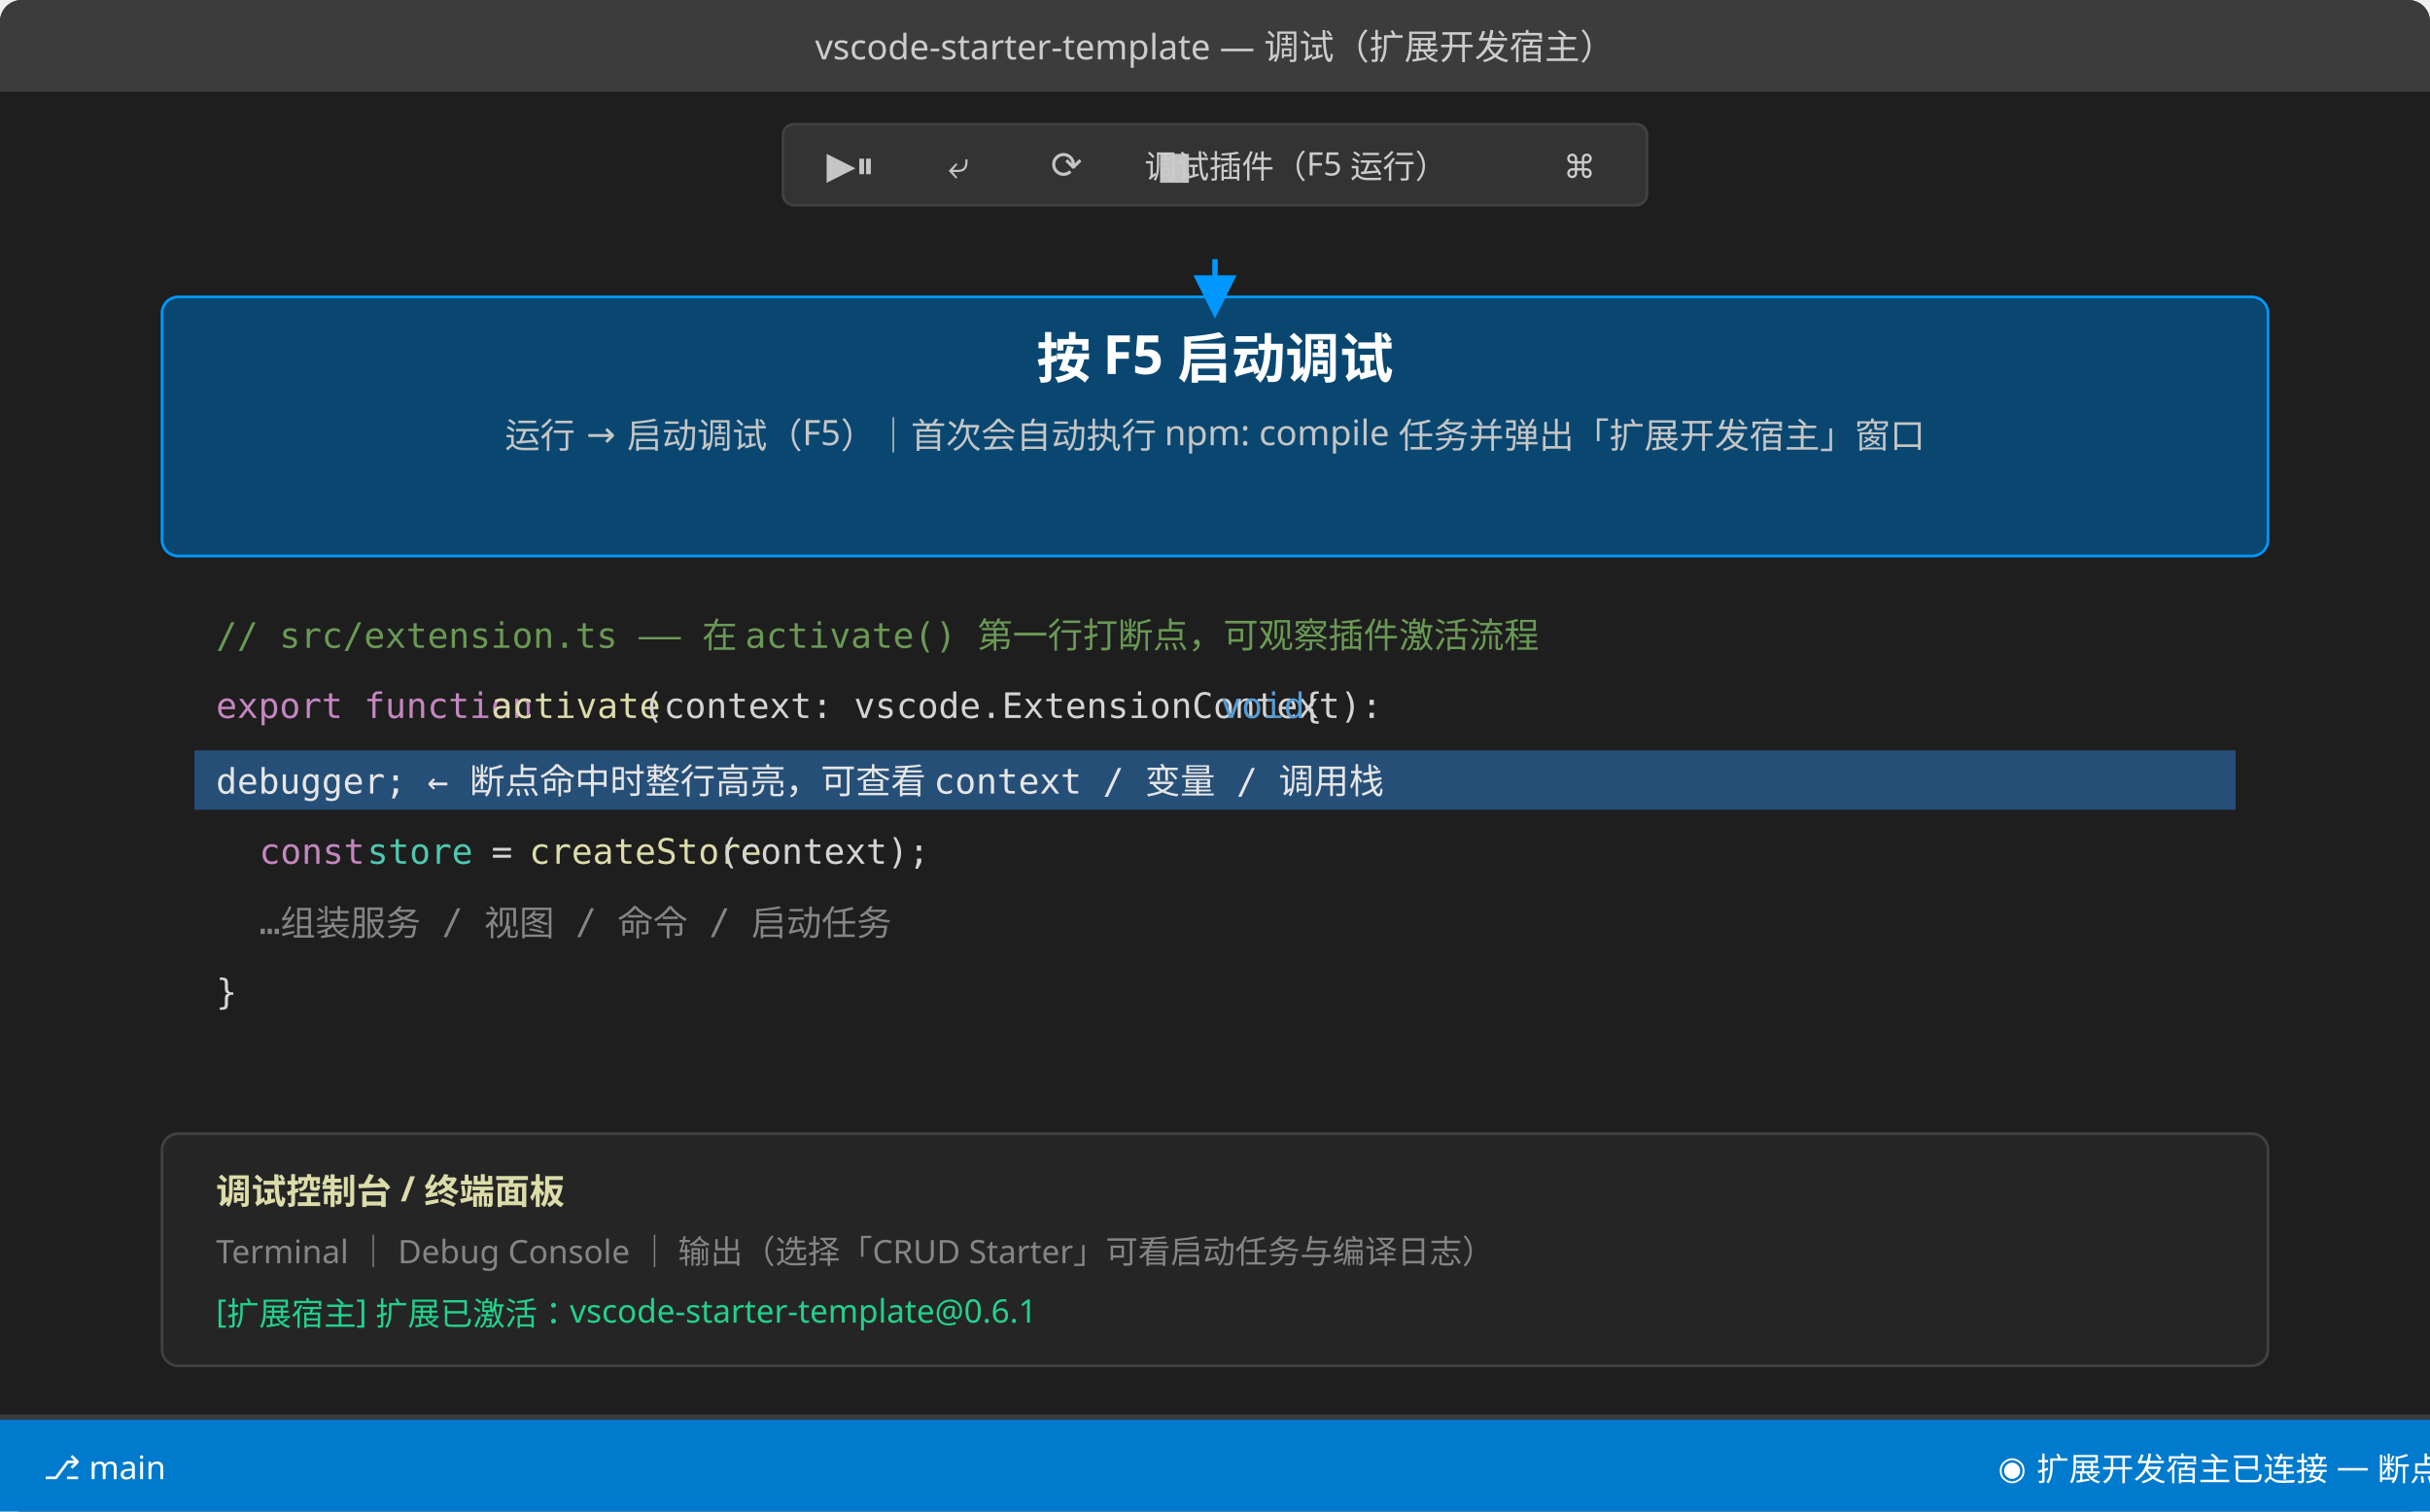
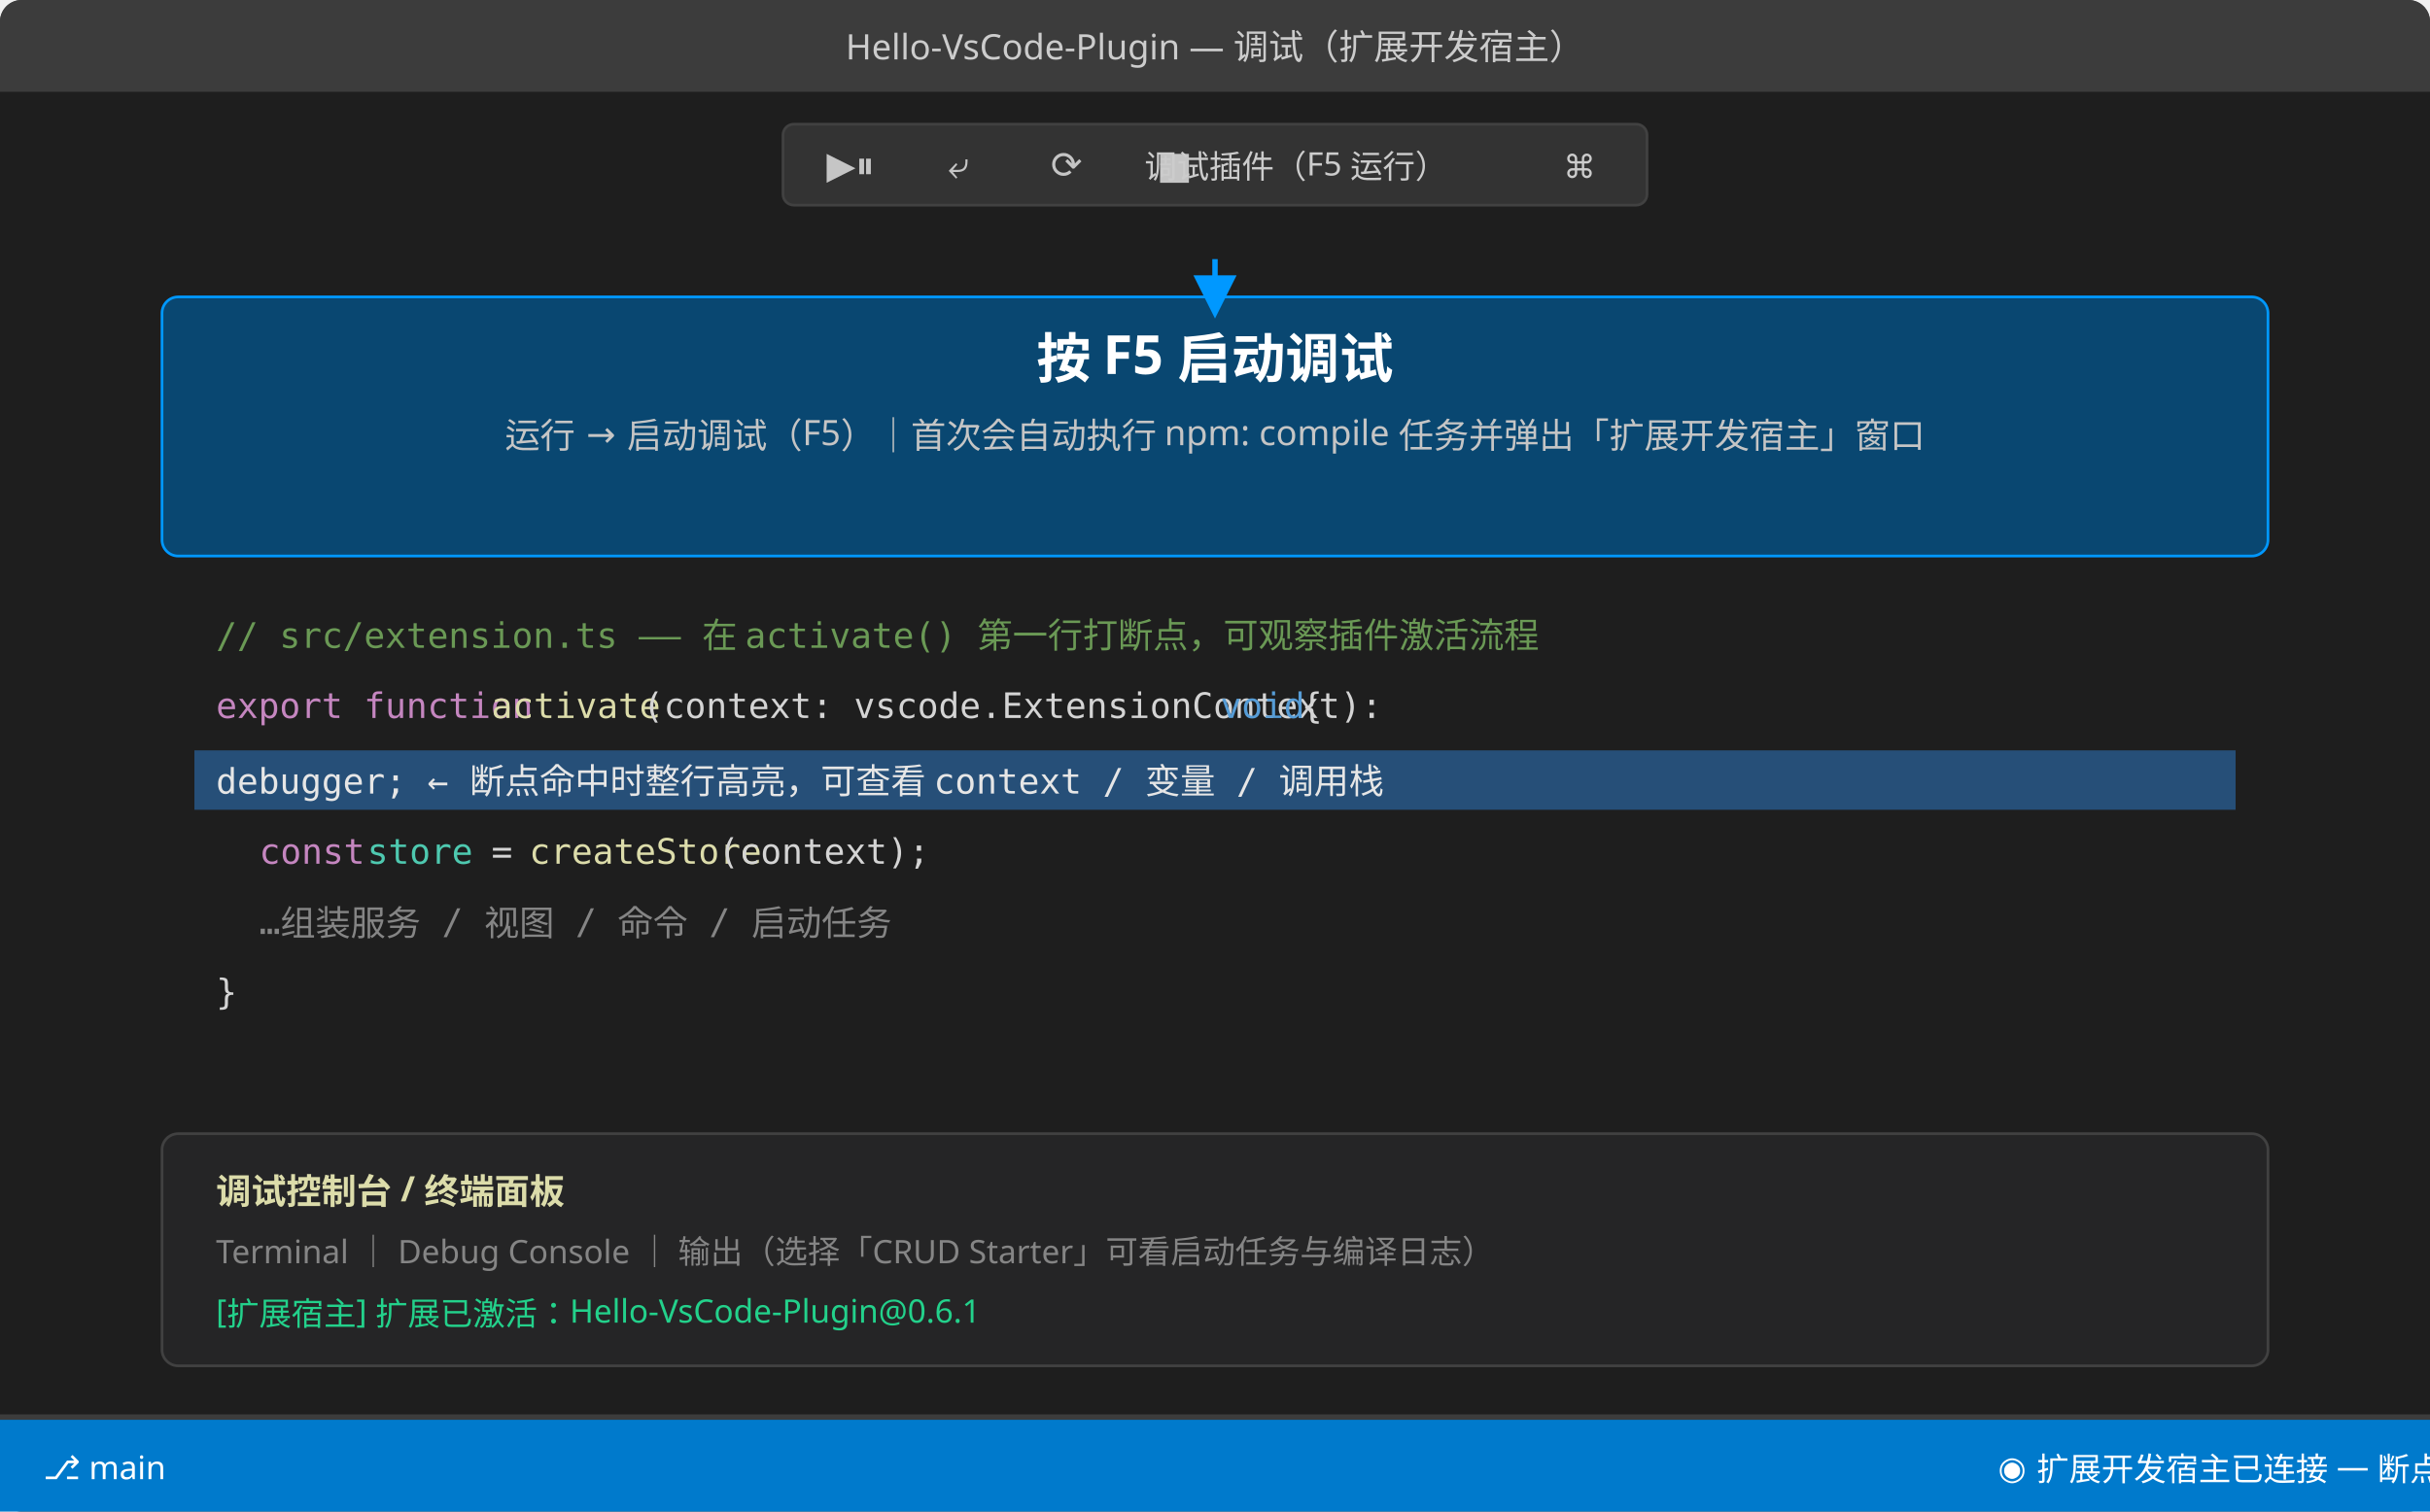
<svg xmlns="http://www.w3.org/2000/svg" width="900" height="560" viewBox="0 0 900 560" font-family="Segoe UI, PingFang SC, Microsoft YaHei, sans-serif">
  <rect width="900" height="560" rx="8" fill="#3c3c3c" />
  <rect width="900" height="34" rx="8" fill="#3c3c3c" />
-   <text x="450" y="22" fill="#cccccc" font-size="13" text-anchor="middle">vscode-starter-template — 调试（扩展开发宿主）</text>
+   <text x="450" y="22" fill="#cccccc" font-size="13" text-anchor="middle">Hello-VsCode-Plugin — 调试（扩展开发宿主）</text>
  <rect y="34" width="900" height="490" fill="#1e1e1e" />
  <rect x="290" y="46" width="320" height="30" rx="4" fill="#333333" stroke="#414141" />
  <g font-size="14" text-anchor="middle">
    <text x="315" y="66" fill="#c5c5c5">▶︎⏸</text>
    <text x="355" y="66" fill="#c5c5c5">⤶</text>
    <text x="395" y="66" fill="#c5c5c5">⟳</text>
    <text x="435" y="66" fill="#c5c5c5">■</text>
    <text x="480" y="66" fill="#cccccc" font-size="12">调试插件（F5 运行）</text>
    <text x="585" y="66" fill="#cccccc" font-size="12">⌘</text>
  </g>
  <rect x="60" y="110" width="780" height="96" rx="6" fill="#094771" stroke="#0098ff" />
  <text x="450" y="140" fill="#ffffff" font-size="20" text-anchor="middle" font-weight="bold">按 F5 启动调试</text>
  <text x="450" y="166" fill="#c5c5c5" font-size="13" text-anchor="middle">运行 → 启动调试（F5）｜首次会自动执行 npm: compile 任务并弹出「扩展开发宿主」窗口</text>
  <path d="M 450 96 L 450 110" stroke="#0098ff" stroke-width="2" marker-end="url(#arrow)" />
  <defs>
    <marker id="arrow" markerWidth="8" markerHeight="8" refX="4" refY="4" orient="auto">
      <path d="M0,0 L8,4 L0,8 Z" fill="#0098ff" />
    </marker>
  </defs>
  <g font-family="Consolas, monospace" font-size="13">
    <text x="80" y="240" fill="#6a9955">// src/extension.ts —— 在 activate() 第一行打断点，可观察插件激活流程</text>
    <text x="80" y="266" fill="#c586c0">export function</text>
    <text x="182" y="266" fill="#dcdcaa">activate</text>
    <text x="238" y="266" fill="#d4d4d4">(context: vscode.ExtensionContext): </text>
    <text x="452" y="266" fill="#569cd6">void</text>
    <text x="482" y="266" fill="#d4d4d4"> {</text>
    <rect x="72" y="278" width="756" height="22" fill="#264f78" />
    <text x="80" y="294" fill="#e6e6e6">  debugger;  ← 断点命中时整行高亮，可查看 context / 变量 / 调用栈</text>
    <text x="80" y="320" fill="#d4d4d4">  </text>
    <text x="96" y="320" fill="#c586c0">const</text>
    <text x="136" y="320" fill="#4ec9b0"> store</text>
    <text x="182" y="320" fill="#d4d4d4"> = </text>
    <text x="196" y="320" fill="#dcdcaa">createStore</text>
    <text x="266" y="320" fill="#d4d4d4">(context);</text>
    <text x="80" y="346" fill="#d4d4d4">  </text>
    <text x="96" y="346" fill="#858585">…组装服务 / 视图 / 命令 / 启动任务</text>
    <text x="80" y="372" fill="#d4d4d4">}</text>
  </g>
  <rect x="60" y="420" width="780" height="86" rx="6" fill="#252526" stroke="#414141" />
  <text x="80" y="446" fill="#dcdcaa" font-size="13" font-weight="bold">调试控制台 / 终端面板</text>
  <text x="80" y="468" fill="#858585" font-size="12">Terminal ｜ Debug Console ｜ 输出（选择「CRUD Starter」可看启动任务与编译日志）</text>
-   <text x="80" y="490" fill="#23d18b" font-size="12">[扩展宿主] 扩展已激活：vscode-starter-template@0.6.1</text>
+   <text x="80" y="490" fill="#23d18b" font-size="12">[扩展宿主] 扩展已激活：Hello-VsCode-Plugin@0.6.1</text>
  <rect y="526" width="900" height="34" fill="#007acc" />
  <text x="16" y="548" fill="#ffffff" font-size="12">⎇ main</text>
  <text x="740" y="548" fill="#ffffff" font-size="12">◉ 扩展开发宿主已连接 — 断点 1</text>
</svg>
